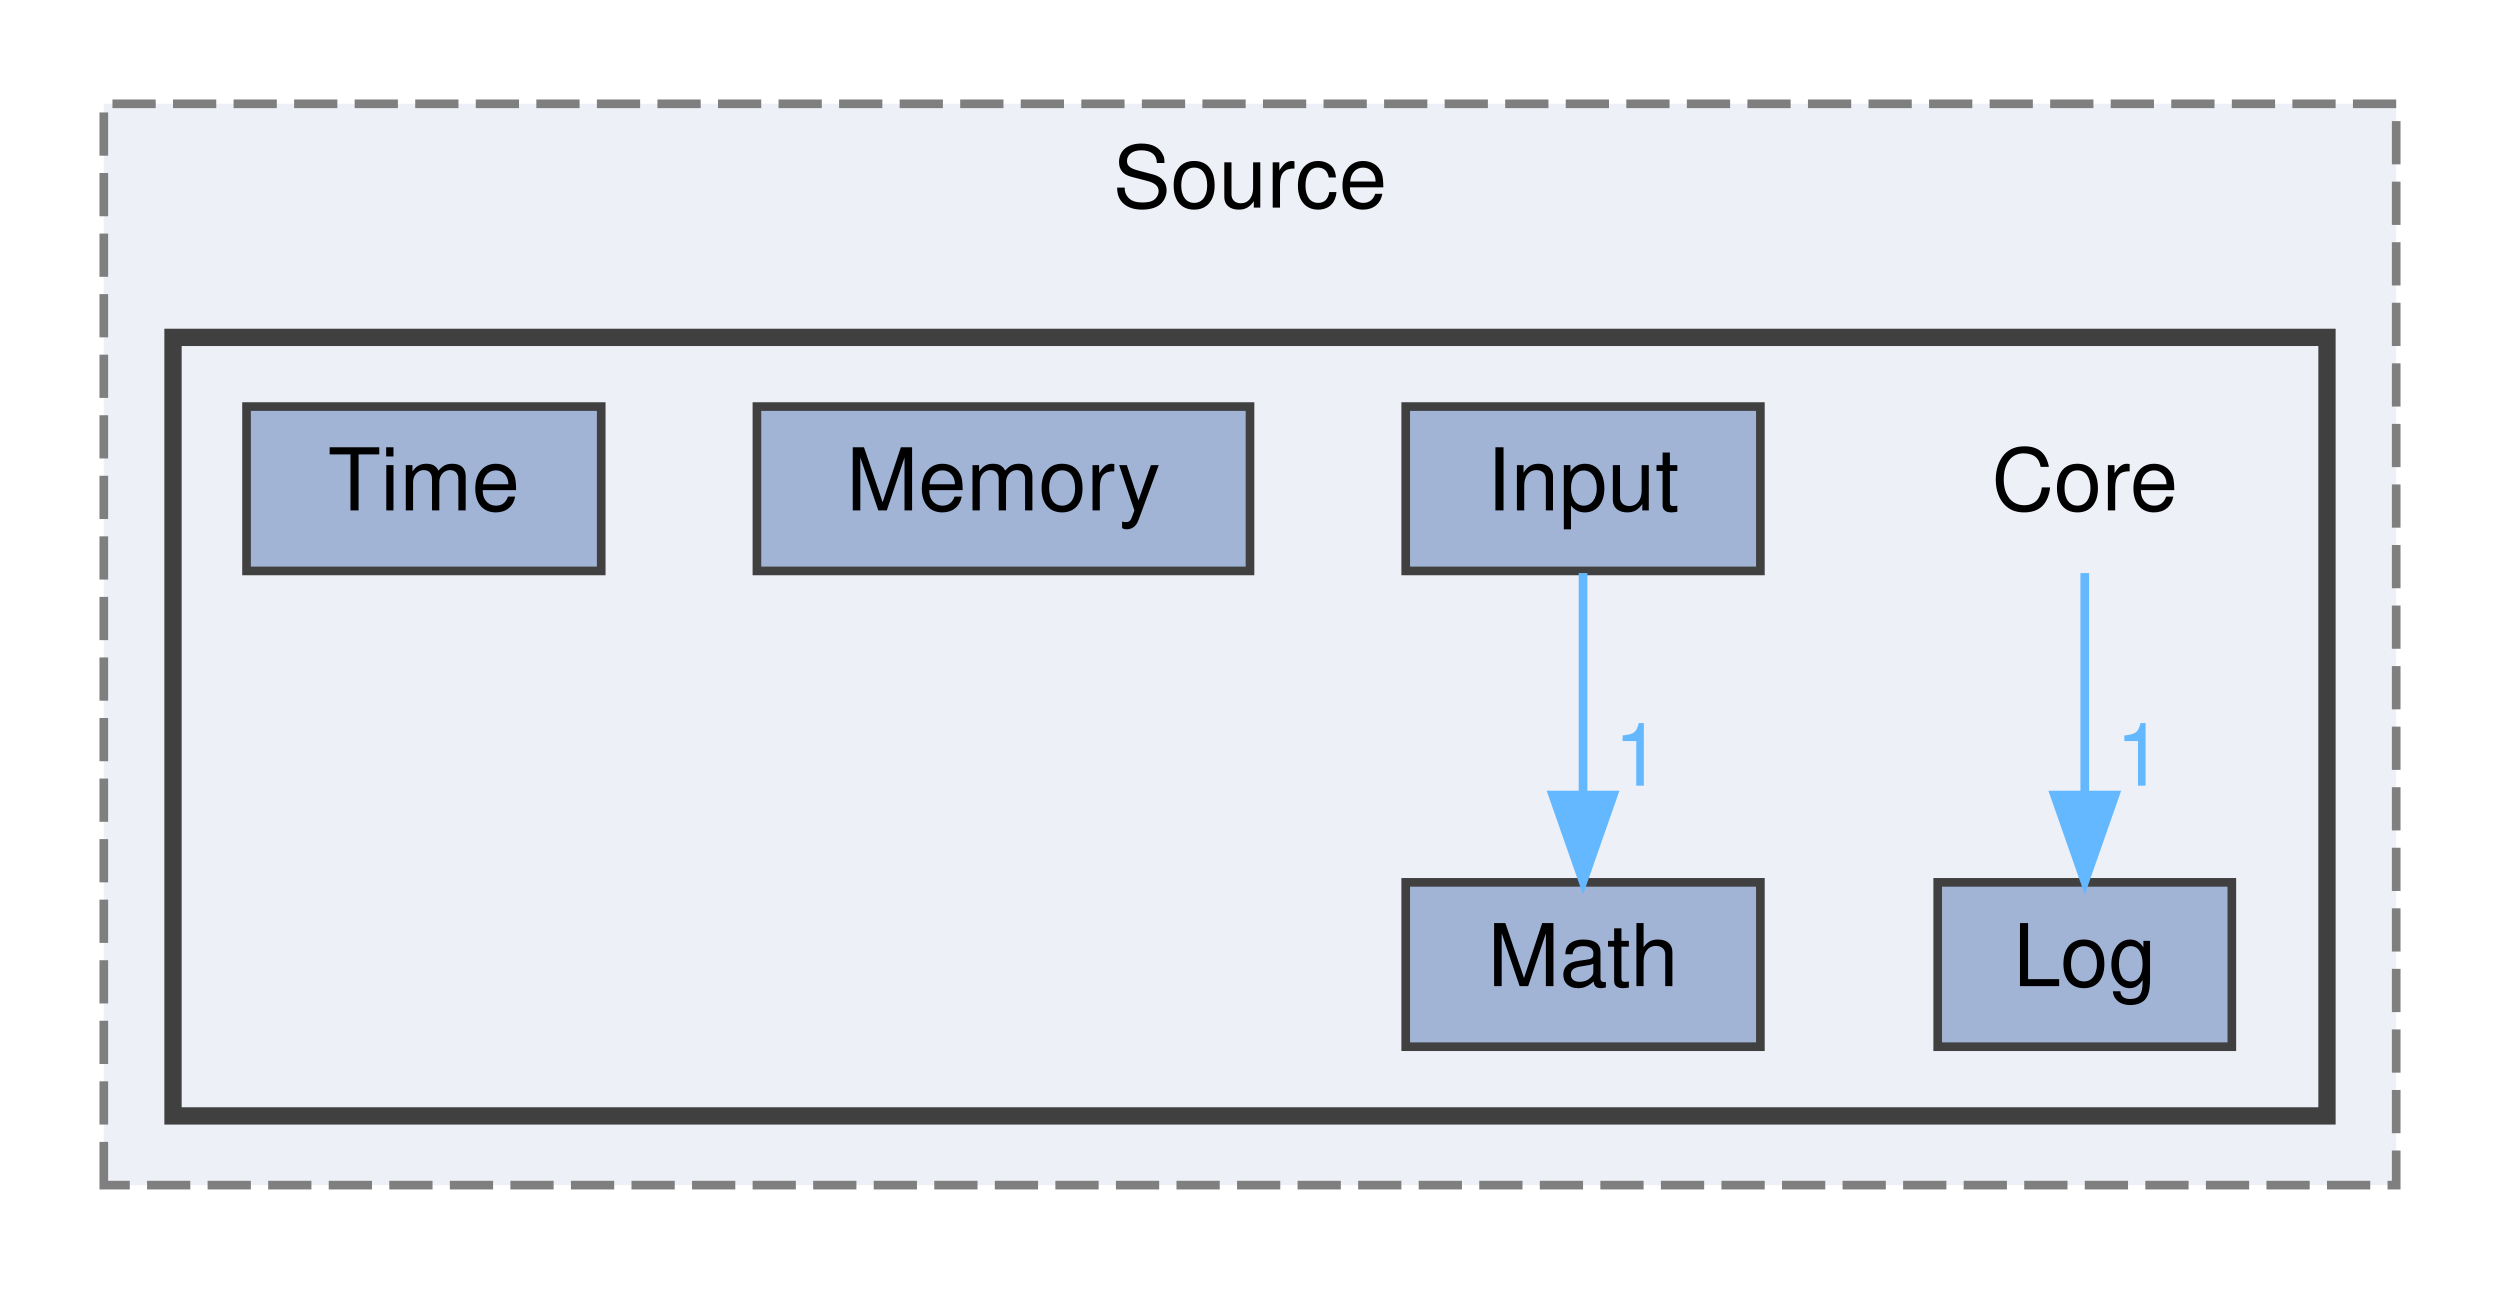
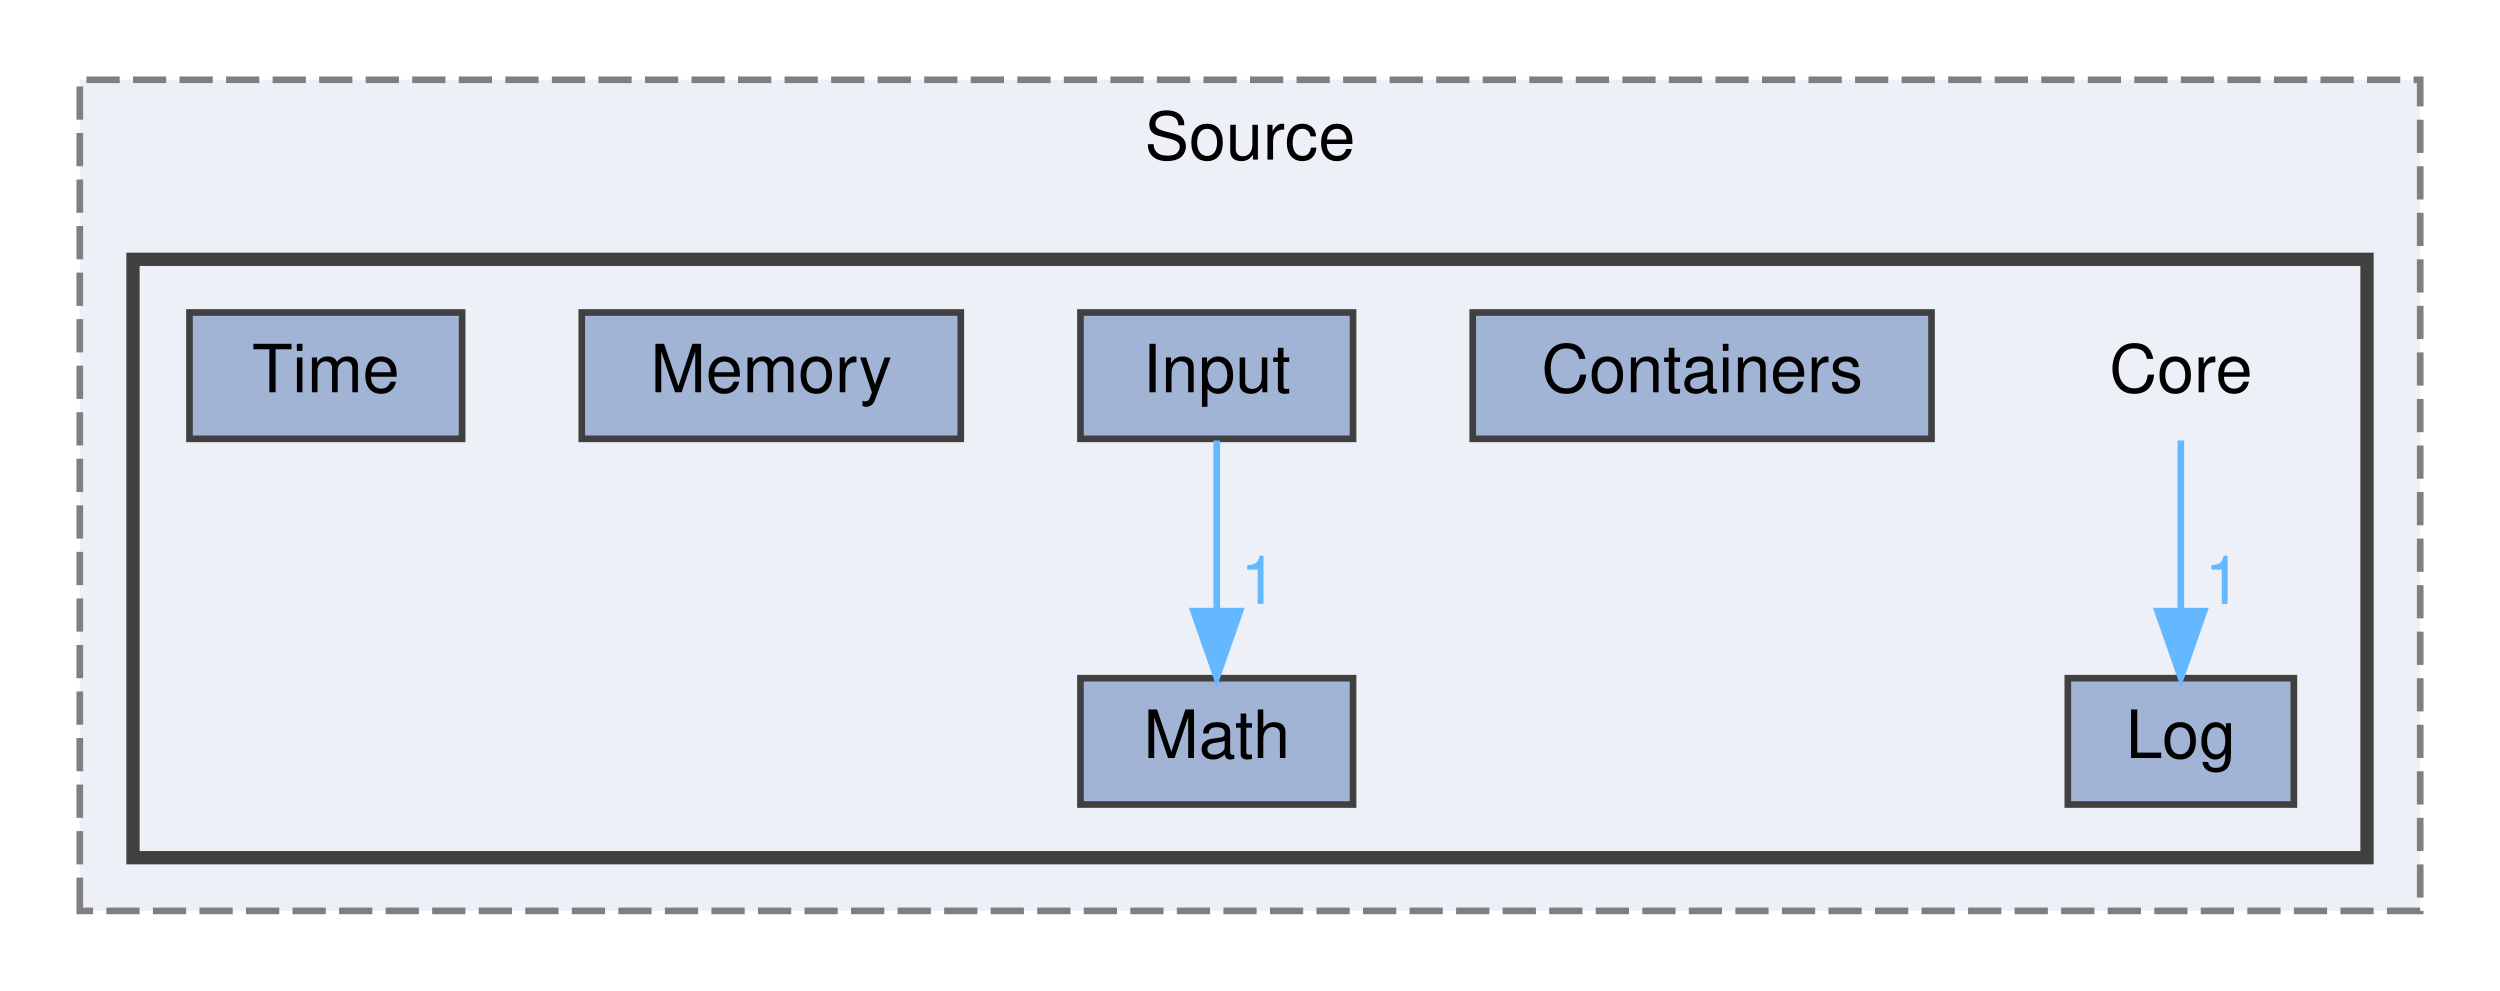
- <svg xmlns="http://www.w3.org/2000/svg" xmlns:xlink="http://www.w3.org/1999/xlink" width="289pt" height="149pt" viewBox="0.00 0.00 289.00 149.00">
+ <svg xmlns="http://www.w3.org/2000/svg" xmlns:xlink="http://www.w3.org/1999/xlink" width="376pt" height="149pt" viewBox="0.00 0.00 376.00 149.00">
  <g id="graph0" class="graph" transform="scale(1 1) rotate(0) translate(4 145)">
    <g id="clust1" class="cluster">
      <g id="a_clust1">
        <a xlink:href="dir_9579d1ecb2c7bf48cbe1049c41745cb4.html" target="_top" xlink:title="Source">
-           <polygon fill="#edf0f7" stroke="#7f7f7f" stroke-dasharray="5,2" points="8,-8 8,-133 273,-133 273,-8 8,-8" />
-           <text text-anchor="middle" x="140.5" y="-121" font-family="Helvetica,sans-Serif" font-size="10.00">Source</text>
+           <polygon fill="#edf0f7" stroke="#7f7f7f" stroke-dasharray="5,2" points="8,-8 8,-133 360,-133 360,-8 8,-8" />
+           <text text-anchor="middle" x="184" y="-121" font-family="Helvetica,sans-Serif" font-size="10.00">Source</text>
        </a>
      </g>
    </g>
    <g id="clust2" class="cluster">
      <g id="a_clust2">
        <a xlink:href="dir_580d866cebc144d44931193ef5e2059b.html" target="_top">
-           <polygon fill="#edf0f7" stroke="#404040" stroke-width="2" points="16,-16 16,-106 265,-106 265,-16 16,-16" />
+           <polygon fill="#edf0f7" stroke="#404040" stroke-width="2" points="16,-16 16,-106 352,-106 352,-16 16,-16" />
        </a>
      </g>
    </g>
    <g id="node1" class="node">
-       <text text-anchor="middle" x="237" y="-86" font-family="Helvetica,sans-Serif" font-size="10.00">Core</text>
+       <text text-anchor="middle" x="324" y="-86" font-family="Helvetica,sans-Serif" font-size="10.00">Core</text>
    </g>
-     <g id="node3" class="node">
-       <g id="a_node3">
+     <g id="node4" class="node">
+       <g id="a_node4">
        <a xlink:href="dir_046962591ee1f097ae08351e2d90d65f.html" target="_top" xlink:title="Log">
-           <polygon fill="#a2b4d6" stroke="#404040" points="254,-43 220,-43 220,-24 254,-24 254,-43" />
-           <text text-anchor="middle" x="237" y="-31" font-family="Helvetica,sans-Serif" font-size="10.00">Log</text>
+           <polygon fill="#a2b4d6" stroke="#404040" points="341,-43 307,-43 307,-24 341,-24 341,-43" />
+           <text text-anchor="middle" x="324" y="-31" font-family="Helvetica,sans-Serif" font-size="10.00">Log</text>
        </a>
      </g>
    </g>
    <g id="edge1" class="edge">
      <g id="a_edge1">
-         <a xlink:href="dir_000001_000018.html" target="_top">
-           <path fill="none" stroke="#63b8ff" d="M237,-78.75C237,-71.8 237,-61.85 237,-53.13" />
-           <polygon fill="#63b8ff" stroke="#63b8ff" points="240.5,-53.09 237,-43.09 233.5,-53.09 240.5,-53.09" />
+         <a xlink:href="dir_000002_000019.html" target="_top">
+           <path fill="none" stroke="#63b8ff" d="M324,-78.75C324,-71.8 324,-61.85 324,-53.13" />
+           <polygon fill="#63b8ff" stroke="#63b8ff" points="327.5,-53.09 324,-43.09 320.5,-53.09 327.5,-53.09" />
        </a>
      </g>
      <g id="a_edge1-headlabel">
-         <a xlink:href="dir_000001_000018.html" target="_top" xlink:title="1">
-           <text text-anchor="middle" x="243.34" y="-54.18" font-family="Helvetica,sans-Serif" font-size="10.00" fill="#63b8ff">1</text>
+         <a xlink:href="dir_000002_000019.html" target="_top" xlink:title="1">
+           <text text-anchor="middle" x="330.34" y="-54.18" font-family="Helvetica,sans-Serif" font-size="10.00" fill="#63b8ff">1</text>
        </a>
      </g>
    </g>
    <g id="node2" class="node">
      <g id="a_node2">
+         <a xlink:href="dir_ce60ad3937eaced92a33dfa89ed6e54a.html" target="_top" xlink:title="Containers">
+           <polygon fill="#a2b4d6" stroke="#404040" points="286.5,-98 217.5,-98 217.5,-79 286.5,-79 286.5,-98" />
+           <text text-anchor="middle" x="252" y="-86" font-family="Helvetica,sans-Serif" font-size="10.00">Containers</text>
+         </a>
+       </g>
+     </g>
+     <g id="node3" class="node">
+       <g id="a_node3">
        <a xlink:href="dir_affb87dc1f2e6d4e725ecd43df33a6f9.html" target="_top" xlink:title="Input">
          <polygon fill="#a2b4d6" stroke="#404040" points="199.5,-98 158.5,-98 158.5,-79 199.5,-79 199.5,-98" />
          <text text-anchor="middle" x="179" y="-86" font-family="Helvetica,sans-Serif" font-size="10.00">Input</text>
        </a>
      </g>
    </g>
-     <g id="node4" class="node">
-       <g id="a_node4">
+     <g id="node5" class="node">
+       <g id="a_node5">
        <a xlink:href="dir_169bf179a3637a8526db086914425a95.html" target="_top" xlink:title="Math">
          <polygon fill="#a2b4d6" stroke="#404040" points="199.5,-43 158.5,-43 158.5,-24 199.5,-24 199.5,-43" />
          <text text-anchor="middle" x="179" y="-31" font-family="Helvetica,sans-Serif" font-size="10.00">Math</text>
        </a>
      </g>
    </g>
    <g id="edge2" class="edge">
      <g id="a_edge2">
-         <a xlink:href="dir_000014_000019.html" target="_top">
+         <a xlink:href="dir_000015_000020.html" target="_top">
          <path fill="none" stroke="#63b8ff" d="M179,-78.75C179,-71.8 179,-61.85 179,-53.13" />
          <polygon fill="#63b8ff" stroke="#63b8ff" points="182.5,-53.09 179,-43.09 175.5,-53.09 182.5,-53.09" />
        </a>
      </g>
      <g id="a_edge2-headlabel">
-         <a xlink:href="dir_000014_000019.html" target="_top" xlink:title="1">
+         <a xlink:href="dir_000015_000020.html" target="_top" xlink:title="1">
          <text text-anchor="middle" x="185.34" y="-54.18" font-family="Helvetica,sans-Serif" font-size="10.00" fill="#63b8ff">1</text>
        </a>
      </g>
    </g>
-     <g id="node5" class="node">
-       <g id="a_node5">
+     <g id="node6" class="node">
+       <g id="a_node6">
        <a xlink:href="dir_b4541354a1d660d408f4c3bca69b1b3b.html" target="_top" xlink:title="Memory">
          <polygon fill="#a2b4d6" stroke="#404040" points="140.5,-98 83.5,-98 83.5,-79 140.5,-79 140.5,-98" />
          <text text-anchor="middle" x="112" y="-86" font-family="Helvetica,sans-Serif" font-size="10.00">Memory</text>
        </a>
      </g>
    </g>
-     <g id="node6" class="node">
-       <g id="a_node6">
+     <g id="node7" class="node">
+       <g id="a_node7">
        <a xlink:href="dir_3d97bf3a6e4d8ca6617b879f01b310d3.html" target="_top" xlink:title="Time">
          <polygon fill="#a2b4d6" stroke="#404040" points="65.5,-98 24.5,-98 24.5,-79 65.5,-79 65.5,-98" />
          <text text-anchor="middle" x="45" y="-86" font-family="Helvetica,sans-Serif" font-size="10.00">Time</text>
        </a>
      </g>
    </g>
  </g>
</svg>
